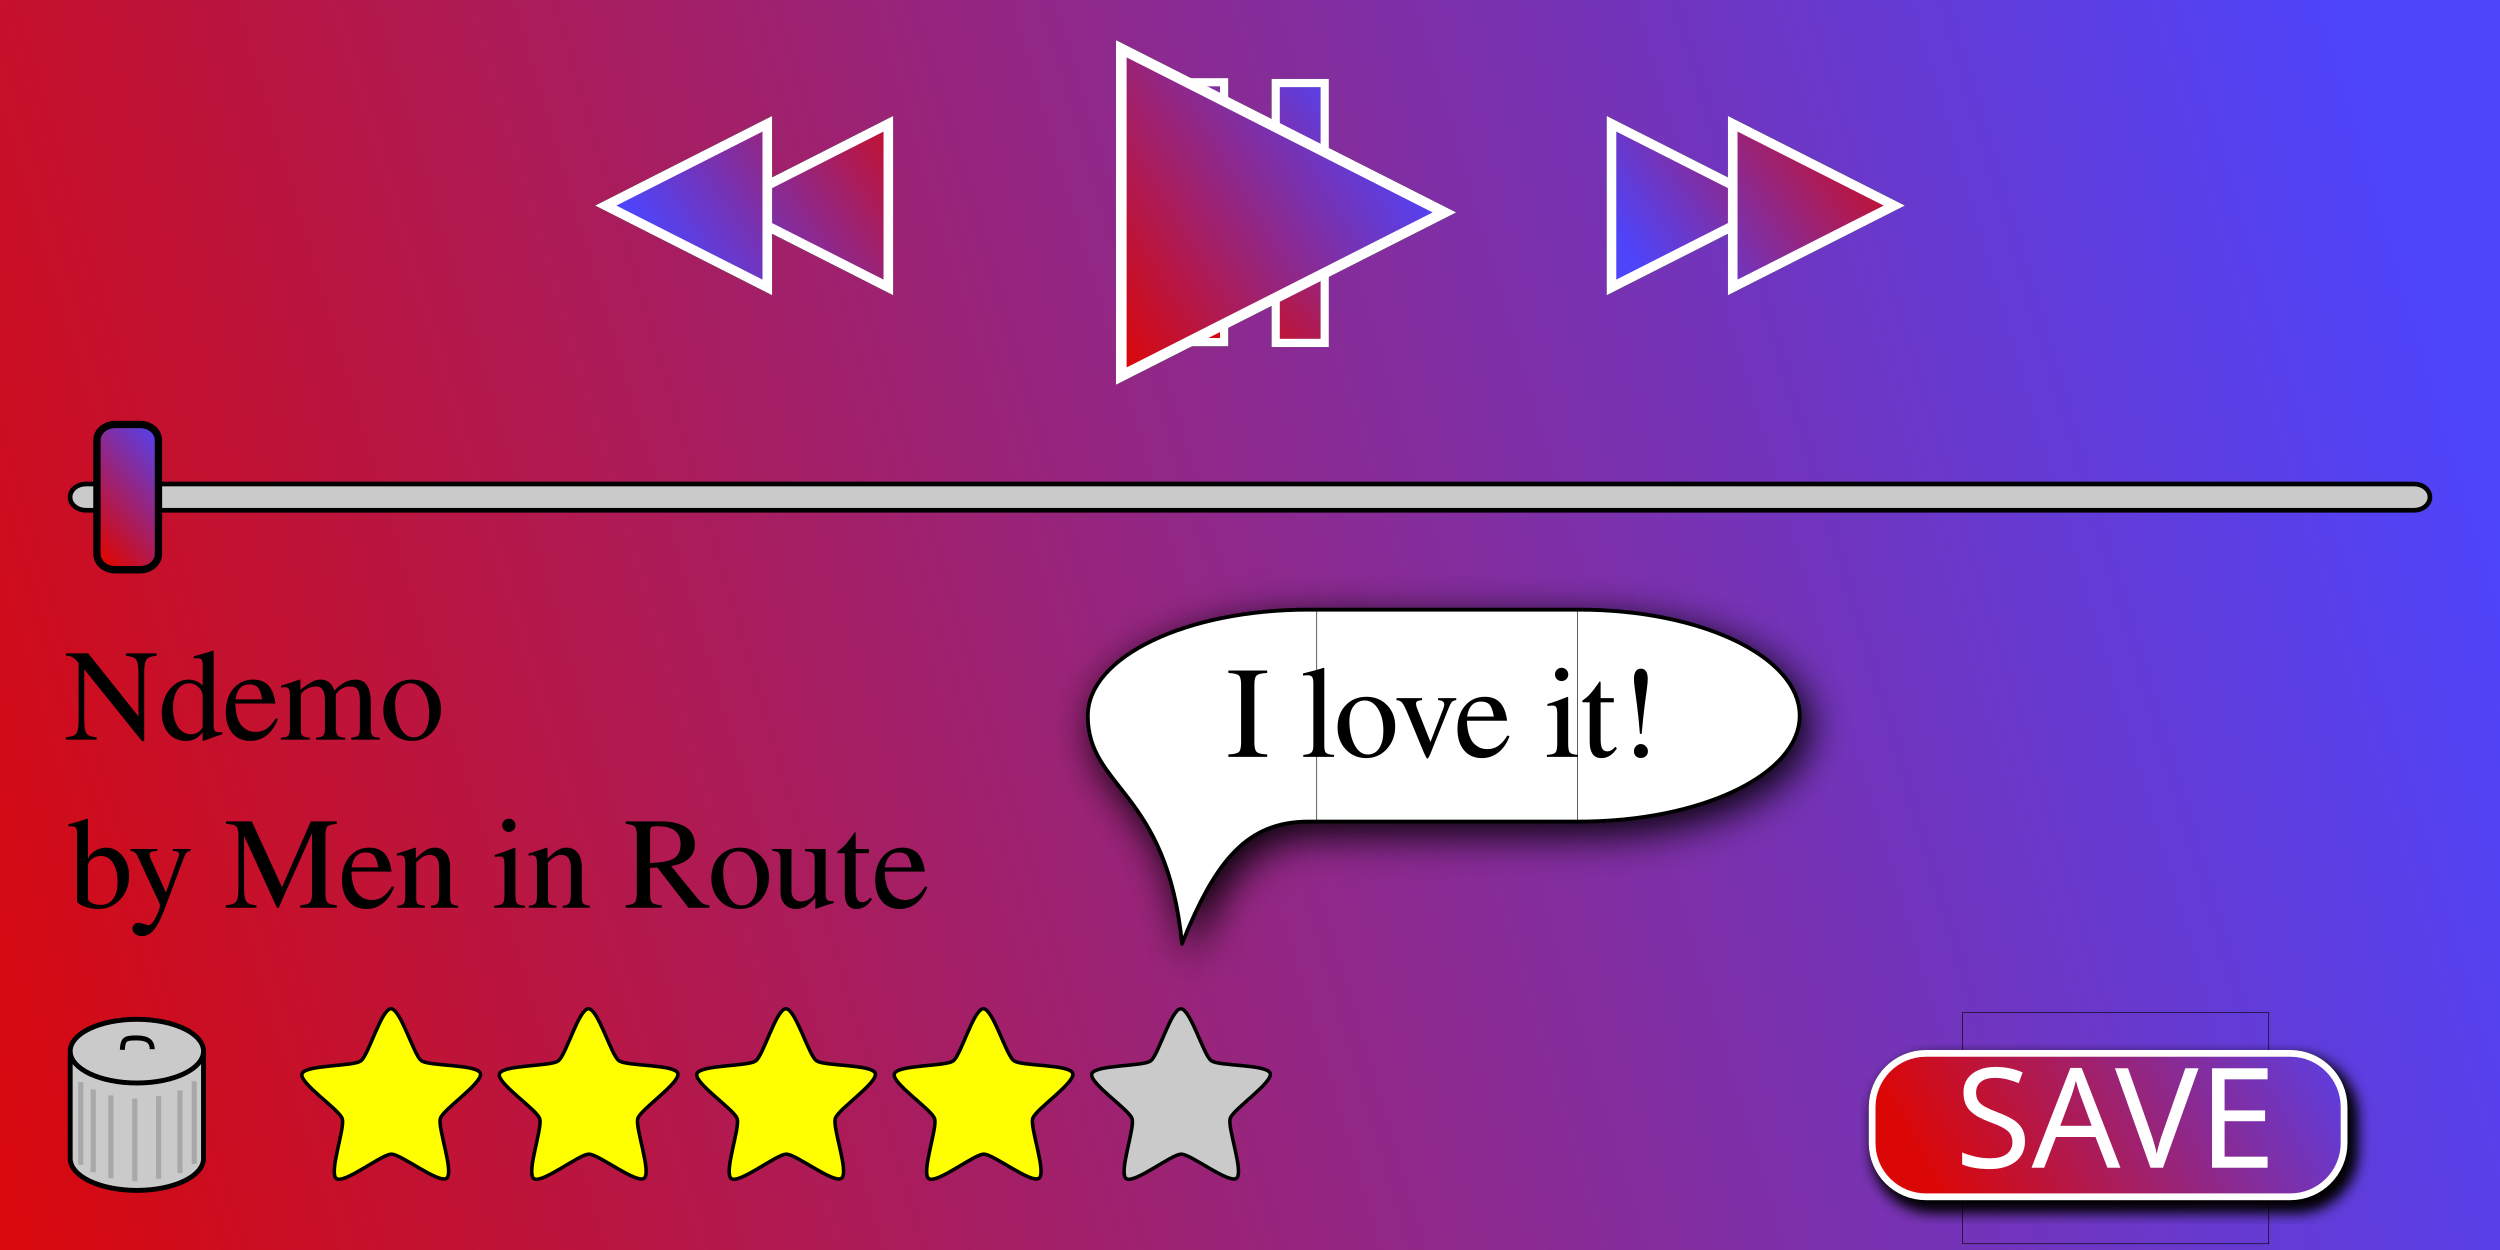
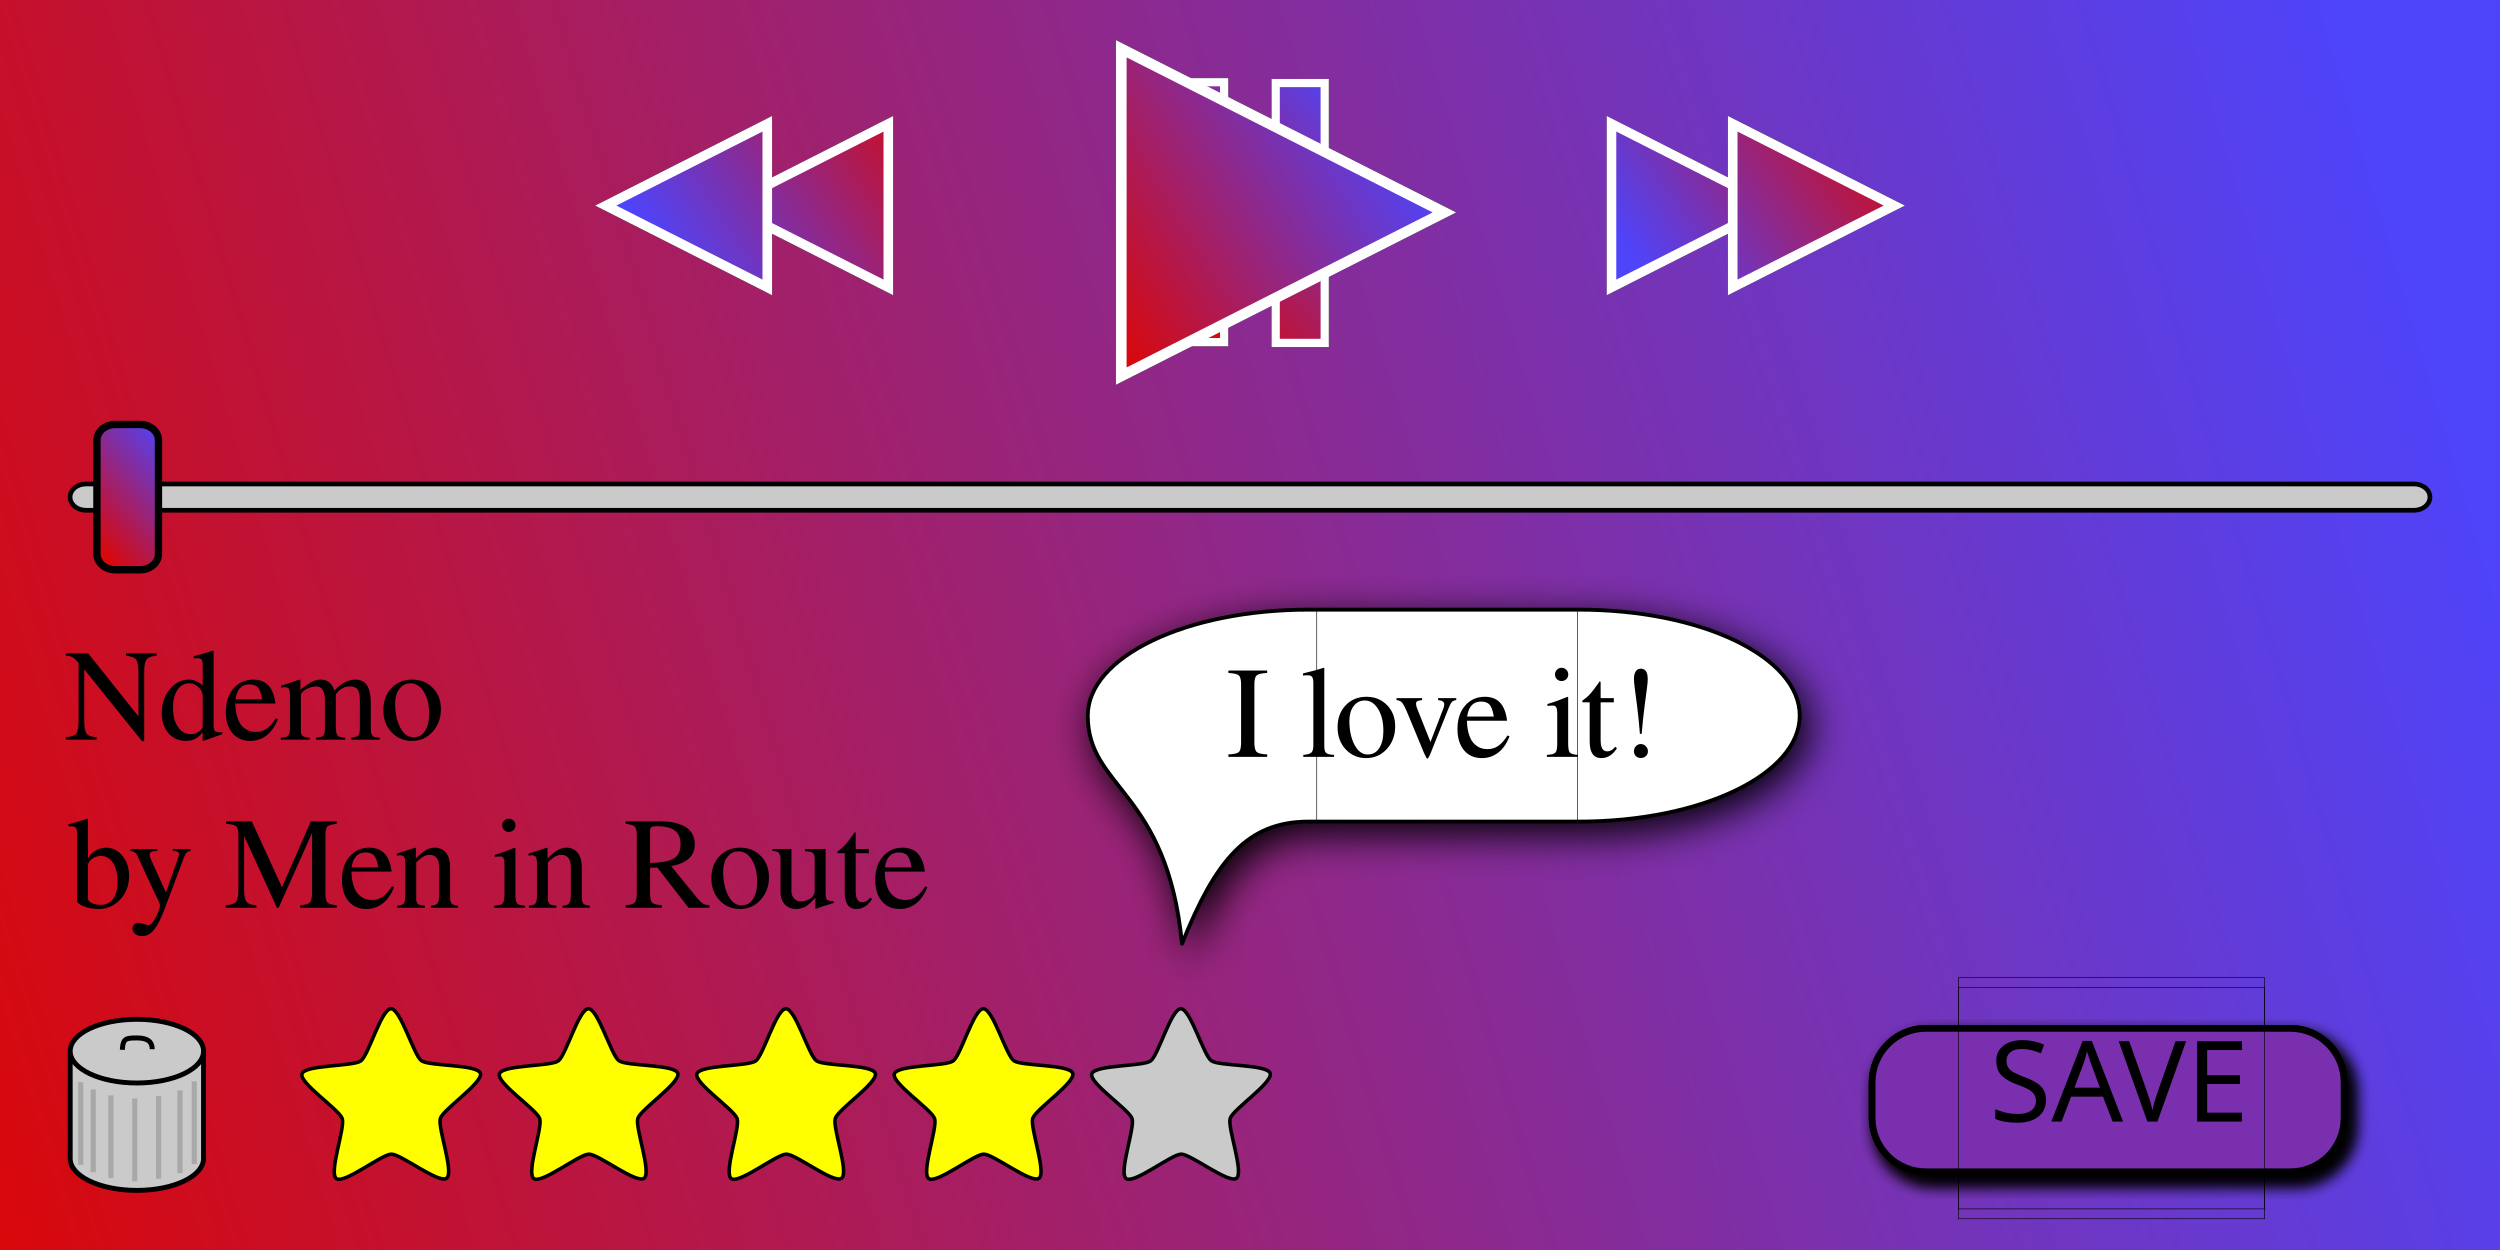
<svg xmlns="http://www.w3.org/2000/svg" xmlns:xlink="http://www.w3.org/1999/xlink" width="400" height="200" id="svg2" version="1.0">
  <defs id="defs4">
    <linearGradient id="linearGradient3167">
      <stop style="stop-color:#db0707;stop-opacity:1;" offset="0" id="stop3169" />
      <stop style="stop-color:#4e44fa;stop-opacity:1;" offset="1" id="stop3171" />
    </linearGradient>
    <linearGradient id="linearGradient3157">
      <stop style="stop-color:#696969;stop-opacity:1;" offset="0" id="stop3159" />
      <stop style="stop-color:#c3c3c3;stop-opacity:0;" offset="1" id="stop3161" />
    </linearGradient>
    <filter id="filter3438" x="-0.039" width="1.079" y="-0.126" height="1.251">
      <feGaussianBlur stdDeviation="1.626" id="feGaussianBlur3440" />
    </filter>
    <linearGradient xlink:href="#linearGradient3167" id="linearGradient3638" gradientUnits="userSpaceOnUse" x1="203.808" y1="55.057" x2="245.978" y2="17.261" gradientTransform="matrix(0.7845708,0,0,0.7845708,59.5104,3.606186)" />
    <linearGradient xlink:href="#linearGradient3167" id="linearGradient3648" gradientUnits="userSpaceOnUse" gradientTransform="matrix(-0.9378834,0,0,0.9378834,441.8711,-10.98753)" x1="319.14" y1="61.565" x2="271.512" y2="34.189" />
    <linearGradient xlink:href="#linearGradient3167" id="linearGradient3654" gradientUnits="userSpaceOnUse" gradientTransform="matrix(0.9378834,0,0,0.9378834,32.92229,-10.98753)" x1="281.646" y1="66.326" x2="325.074" y2="36.371" />
    <linearGradient xlink:href="#linearGradient3167" id="linearGradient3656" x1="395.401" y1="137.614" x2="478.922" y2="91.52" gradientUnits="userSpaceOnUse" />
    <linearGradient xlink:href="#linearGradient3167" id="linearGradient3674" x1="175.45" y1="92.428" x2="190.319" y2="80.18" gradientUnits="userSpaceOnUse" />
    <linearGradient xlink:href="#linearGradient3167" id="linearGradient3684" x1="-2" y1="179.033" x2="457.147" y2="-30.401" gradientUnits="userSpaceOnUse" />
    <linearGradient xlink:href="#linearGradient3167" id="linearGradient3687" gradientUnits="userSpaceOnUse" x1="-2" y1="179.033" x2="457.147" y2="-30.401" gradientTransform="matrix(0.7941641,0,0,1.222358,1.232887,3.39945)" />
    <linearGradient xlink:href="#linearGradient3167" id="linearGradient3726" gradientUnits="userSpaceOnUse" gradientTransform="matrix(0.7845708,0,0,0.7845708,-50.4896,0.6061858)" x1="203.808" y1="55.057" x2="245.978" y2="17.261" />
    <linearGradient xlink:href="#linearGradient3167" id="linearGradient3728" gradientUnits="userSpaceOnUse" x1="175.45" y1="92.428" x2="190.319" y2="80.18" gradientTransform="translate(-44.11865,0.2280678)" />
    <linearGradient xlink:href="#linearGradient3167" id="linearGradient3730" gradientUnits="userSpaceOnUse" x1="395.401" y1="137.614" x2="478.922" y2="91.52" />
    <linearGradient xlink:href="#linearGradient3167" id="linearGradient3732" gradientUnits="userSpaceOnUse" gradientTransform="matrix(-0.9378834,0,0,0.9378834,441.8711,-10.98753)" x1="319.14" y1="61.565" x2="271.512" y2="34.189" />
    <linearGradient xlink:href="#linearGradient3167" id="linearGradient3734" gradientUnits="userSpaceOnUse" gradientTransform="matrix(0.9378834,0,0,0.9378834,32.92229,-10.98753)" x1="281.646" y1="66.326" x2="325.074" y2="36.371" />
    <linearGradient xlink:href="#linearGradient3167" id="linearGradient2442" gradientUnits="userSpaceOnUse" gradientTransform="matrix(2.180559,0,0,2.180559,-479.2258,-248.2589)" x1="296.401" y1="63.114" x2="325.312" y2="45.534" />
    <linearGradient xlink:href="#linearGradient3167" id="linearGradient3215" gradientUnits="userSpaceOnUse" gradientTransform="matrix(1.704994,0,0,1.704994,-403.7253,-55.74801)" x1="296.401" y1="63.114" x2="325.312" y2="45.534" />
    <linearGradient xlink:href="#linearGradient3167" id="linearGradient2477" gradientUnits="userSpaceOnUse" gradientTransform="matrix(-0.9378834,0,0,0.9378834,441.8711,-10.98753)" x1="269.155" y1="30.233" x2="317.989" y2="63.128" />
    <linearGradient xlink:href="#linearGradient3167" id="linearGradient2479" gradientUnits="userSpaceOnUse" gradientTransform="matrix(0.9378834,0,0,0.9378834,32.92229,-10.98753)" x1="329.982" y1="36.371" x2="284.735" y2="68.892" />
    <linearGradient xlink:href="#linearGradient3167" id="linearGradient2458" gradientUnits="userSpaceOnUse" gradientTransform="matrix(1.704994,0,0,1.704994,-403.7253,-55.74801)" x1="296.401" y1="63.114" x2="325.312" y2="45.534" />
    <linearGradient xlink:href="#linearGradient3167" id="linearGradient2460" gradientUnits="userSpaceOnUse" gradientTransform="matrix(0.7845708,0,0,0.7845708,-50.4896,0.6061858)" x1="203.808" y1="55.057" x2="245.978" y2="17.261" />
-     <linearGradient xlink:href="#linearGradient3167" id="linearGradient2462" gradientUnits="userSpaceOnUse" x1="395.401" y1="137.614" x2="478.922" y2="91.52" />
    <linearGradient xlink:href="#linearGradient3167" id="linearGradient2488" gradientUnits="userSpaceOnUse" gradientTransform="matrix(0.9378834,0,0,0.9378834,32.92229,-10.98753)" x1="281.646" y1="66.326" x2="325.074" y2="36.371" />
    <linearGradient xlink:href="#linearGradient3167" id="linearGradient2490" gradientUnits="userSpaceOnUse" gradientTransform="matrix(-0.9378834,0,0,0.9378834,441.8711,-10.98753)" x1="319.14" y1="61.565" x2="271.512" y2="34.189" />
    <linearGradient xlink:href="#linearGradient3167" id="linearGradient2492" gradientUnits="userSpaceOnUse" gradientTransform="matrix(0.7845708,0,0,0.7845708,-50.4896,0.6061858)" x1="203.808" y1="55.057" x2="245.978" y2="17.261" />
    <linearGradient xlink:href="#linearGradient3167" id="linearGradient2494" gradientUnits="userSpaceOnUse" gradientTransform="matrix(1.704994,0,0,1.704994,-403.7253,-55.74801)" x1="296.401" y1="63.114" x2="325.312" y2="45.534" />
    <linearGradient xlink:href="#linearGradient3167" id="linearGradient2496" gradientUnits="userSpaceOnUse" gradientTransform="matrix(0.9378834,0,0,0.9378834,32.92229,-10.98753)" x1="329.982" y1="36.371" x2="284.735" y2="68.892" />
    <linearGradient xlink:href="#linearGradient3167" id="linearGradient2498" gradientUnits="userSpaceOnUse" gradientTransform="matrix(-0.9378834,0,0,0.9378834,441.8711,-10.98753)" x1="269.155" y1="30.233" x2="317.989" y2="63.128" />
    <linearGradient xlink:href="#linearGradient3167" id="linearGradient2500" gradientUnits="userSpaceOnUse" gradientTransform="matrix(0.7845708,0,0,0.7845708,-50.4896,0.6061858)" x1="203.808" y1="55.057" x2="245.978" y2="17.261" />
    <linearGradient xlink:href="#linearGradient3167" id="linearGradient2502" gradientUnits="userSpaceOnUse" gradientTransform="matrix(1.704994,0,0,1.704994,-403.7253,-55.74801)" x1="296.401" y1="63.114" x2="325.312" y2="45.534" />
-     <filter id="filter3651" x="-0.065" width="1.13" y="-0.184" height="1.367">
-       <feGaussianBlur stdDeviation="3.116" id="feGaussianBlur3653" />
-     </filter>
    <filter id="filter3697" x="-0.067" width="1.134" y="-0.142" height="1.284">
      <feGaussianBlur stdDeviation="3.204" id="feGaussianBlur3699" />
    </filter>
+     <linearGradient xlink:href="#linearGradient3167" id="linearGradient2481" gradientUnits="userSpaceOnUse" x1="395.401" y1="137.614" x2="478.922" y2="91.52" gradientTransform="matrix(0.7738067,0,0,0.7738067,7.113447,89.48174)" />
  </defs>
-   <g id="layer1">
+   <g id="layer1" style="display:inline">
    <rect style="opacity:1;fill:url(#linearGradient3687);fill-opacity:1;stroke:none;stroke-width:1.68;stroke-linecap:round;stroke-miterlimit:4;stroke-dasharray:none;stroke-dashoffset:0;stroke-opacity:1" id="background" width="401.847" height="201.689" x="-0.355" y="-0.268" rx="0" ry="0" />
  </g>
  <g id="layer2" style="display:inline">
    <text xml:space="preserve" style="font-size:20.877px;font-style:normal;font-variant:normal;font-weight:normal;font-stretch:normal;text-align:start;line-height:100%;writing-mode:lr-tb;text-anchor:start;fill:#000000;fill-opacity:1;stroke:none;stroke-width:1px;stroke-linecap:butt;stroke-linejoin:miter;stroke-opacity:1;font-family:FreeSerif;-inkscape-font-specification:FreeSerif" x="10.231" y="118.34" id="TITLE">
      <tspan id="tspan3444" x="10.231" y="118.34">Ndemo</tspan>
    </text>
    <text xml:space="preserve" style="font-size:20.877px;font-style:normal;font-variant:normal;font-weight:normal;font-stretch:normal;text-align:start;line-height:100%;writing-mode:lr-tb;text-anchor:start;fill:#000000;fill-opacity:1;stroke:none;stroke-width:1px;stroke-linecap:butt;stroke-linejoin:miter;stroke-opacity:1;font-family:FreeSerif;-inkscape-font-specification:FreeSerif" x="10.736" y="145.233" id="ARTIST">
      <tspan x="10.736" y="145.233" id="tspan3450">by Men in Route</tspan>
    </text>
    <g id="g2511" transform="translate(-1.075173,0)">
      <g id="g2504">
        <path style="opacity:1;fill:#ffff00;fill-opacity:1;stroke:#000000;stroke-width:1.4;stroke-linecap:round;stroke-miterlimit:4;stroke-dasharray:none;stroke-dashoffset:0;stroke-opacity:1" id="star" d="M 286,134 C 283.945,137.186 265.864,131.552 262.328,132.921 C 258.793,134.29 249.224,150.633 245.558,149.663 C 241.893,148.693 241.664,129.756 239.27,126.816 C 236.875,123.877 218.375,119.827 218.165,116.041 C 217.955,112.255 235.895,106.186 237.95,103 C 240.005,99.814 238.141,80.968 241.676,79.598 C 245.212,78.229 256.528,93.415 260.193,94.385 C 263.858,95.356 281.206,87.758 283.601,90.698 C 285.995,93.637 275.05,109.092 275.259,112.877 C 275.469,116.663 288.055,130.814 286,134 z" transform="matrix(-0.39292,0.1052825,-0.1052825,-0.39292,270.6534,194.3549)" />
        <path transform="matrix(-0.39292,0.1052825,-0.1052825,-0.39292,239.0606,194.3549)" d="M 286,134 C 283.945,137.186 265.864,131.552 262.328,132.921 C 258.793,134.29 249.224,150.633 245.558,149.663 C 241.893,148.693 241.664,129.756 239.27,126.816 C 236.875,123.877 218.375,119.827 218.165,116.041 C 217.955,112.255 235.895,106.186 237.95,103 C 240.005,99.814 238.141,80.968 241.676,79.598 C 245.212,78.229 256.528,93.415 260.193,94.385 C 263.858,95.356 281.206,87.758 283.601,90.698 C 285.995,93.637 275.05,109.092 275.259,112.877 C 275.469,116.663 288.055,130.814 286,134 z" id="path3509" style="opacity:1;fill:#ffff00;fill-opacity:1;stroke:#000000;stroke-width:1.4;stroke-linecap:round;stroke-miterlimit:4;stroke-dasharray:none;stroke-dashoffset:0;stroke-opacity:1" />
        <path style="opacity:1;fill:#ffff00;fill-opacity:1;stroke:#000000;stroke-width:1.4;stroke-linecap:round;stroke-miterlimit:4;stroke-dasharray:none;stroke-dashoffset:0;stroke-opacity:1" id="path3511" d="M 286,134 C 283.945,137.186 265.864,131.552 262.328,132.921 C 258.793,134.29 249.224,150.633 245.558,149.663 C 241.893,148.693 241.664,129.756 239.27,126.816 C 236.875,123.877 218.375,119.827 218.165,116.041 C 217.955,112.255 235.895,106.186 237.95,103 C 240.005,99.814 238.141,80.968 241.676,79.598 C 245.212,78.229 256.528,93.415 260.193,94.385 C 263.858,95.356 281.206,87.758 283.601,90.698 C 285.995,93.637 275.05,109.092 275.259,112.877 C 275.469,116.663 288.055,130.814 286,134 z" transform="matrix(-0.39292,0.1052825,-0.1052825,-0.39292,207.4677,194.3549)" />
        <path transform="matrix(-0.39292,0.1052825,-0.1052825,-0.39292,175.8748,194.3549)" d="M 286,134 C 283.945,137.186 265.864,131.552 262.328,132.921 C 258.793,134.29 249.224,150.633 245.558,149.663 C 241.893,148.693 241.664,129.756 239.27,126.816 C 236.875,123.877 218.375,119.827 218.165,116.041 C 217.955,112.255 235.895,106.186 237.95,103 C 240.005,99.814 238.141,80.968 241.676,79.598 C 245.212,78.229 256.528,93.415 260.193,94.385 C 263.858,95.356 281.206,87.758 283.601,90.698 C 285.995,93.637 275.05,109.092 275.259,112.877 C 275.469,116.663 288.055,130.814 286,134 z" id="path3513" style="opacity:1;fill:#ffff00;fill-opacity:1;stroke:#000000;stroke-width:1.4;stroke-linecap:round;stroke-miterlimit:4;stroke-dasharray:none;stroke-dashoffset:0;stroke-opacity:1" />
        <path transform="matrix(-0.39292,0.1052825,-0.1052825,-0.39292,302.2463,194.3549)" d="M 286,134 C 283.945,137.186 265.864,131.552 262.328,132.921 C 258.793,134.29 249.224,150.633 245.558,149.663 C 241.893,148.693 241.664,129.756 239.27,126.816 C 236.875,123.877 218.375,119.827 218.165,116.041 C 217.955,112.255 235.895,106.186 237.95,103 C 240.005,99.814 238.141,80.968 241.676,79.598 C 245.212,78.229 256.528,93.415 260.193,94.385 C 263.858,95.356 281.206,87.758 283.601,90.698 C 285.995,93.637 275.05,109.092 275.259,112.877 C 275.469,116.663 288.055,130.814 286,134 z" id="nostar" style="opacity:1;fill:#cacaca;fill-opacity:1;stroke:#000000;stroke-width:1.4;stroke-linecap:round;stroke-miterlimit:4;stroke-dasharray:none;stroke-dashoffset:0;stroke-opacity:1" />
      </g>
      <g transform="matrix(0.7898219,0,0,0.7898219,-188.1295,80.75726)" id="trash">
        <path id="path3530" style="fill:#cacaca;fill-opacity:1;stroke:#000000;stroke-width:0.995;stroke-linecap:round;stroke-miterlimit:4;stroke-dashoffset:0;stroke-opacity:1" d="M 267.278,104.241 C 274.76,104.241 280.783,107.118 280.783,110.691 L 280.783,132.449 C 280.783,136.022 274.76,138.899 267.278,138.899 C 259.796,138.899 253.773,136.022 253.773,132.449 L 253.773,110.691 C 253.773,107.118 259.796,104.241 267.278,104.241 z M 280.783,110.694 C 280.783,114.268 274.76,117.144 267.278,117.144 C 259.796,117.144 253.773,114.268 253.773,110.694" />
        <path style="opacity:0.433;fill:none;fill-opacity:1;fill-rule:evenodd;stroke:#7c7c7c;stroke-width:1.046;stroke-linecap:butt;stroke-linejoin:miter;marker:none;marker-start:none;marker-mid:none;marker-end:none;stroke-miterlimit:4;stroke-dasharray:none;stroke-dashoffset:0;stroke-opacity:1;visibility:visible;display:inline;overflow:visible;enable-background:accumulate" d="M 258.438,118.453 L 258.438,135.212" id="path3533" />
        <use x="0" y="0" xlink:href="#path3533" id="use3535" transform="translate(17.56842,0.1818479)" width="500" height="150" />
        <use x="0" y="0" xlink:href="#use3535" id="use3537" transform="translate(-4.315328,1.161722)" width="500" height="150" />
        <use x="0" y="0" xlink:href="#use3537" id="use3539" transform="translate(-4.837382,0.479883)" width="500" height="150" />
        <use x="0" y="0" xlink:href="#use3539" id="use3541" width="500" height="150" transform="translate(-4.837375,-0.6190574)" />
        <use x="0" y="0" xlink:href="#path3533" id="use3545" transform="translate(20.46384,-1.654459)" width="500" height="150" />
        <use x="0" y="0" xlink:href="#use3545" id="use3547" transform="translate(-22.99658,0.1674508)" width="500" height="150" />
        <path style="opacity:1;fill:none;fill-opacity:1;fill-rule:evenodd;stroke:#000000;stroke-width:1.008;stroke-linecap:butt;stroke-linejoin:miter;marker:none;marker-start:none;marker-mid:none;marker-end:none;stroke-miterlimit:4;stroke-dasharray:none;stroke-dashoffset:0;stroke-opacity:1;visibility:visible;display:inline;overflow:visible;enable-background:accumulate" d="M 264.338,110.424 C 264.439,108.142 265.044,108.015 267.263,108.015 C 269.482,108.015 270.39,108.776 270.39,110.297" id="path3549" />
      </g>
    </g>
    <g id="g3664" transform="matrix(1.070757,0,0,1.070757,-125.7027,-12.03367)">
      <rect ry="1.944" rx="2.358" y="83.56" x="127.868" height="3.925" width="352.624" id="bar" style="opacity:1;fill:#cacaca;fill-opacity:1;stroke:#000000;stroke-width:0.7;stroke-linecap:round;stroke-miterlimit:4;stroke-dasharray:none;stroke-dashoffset:0;stroke-opacity:1" />
      <rect ry="2.364" rx="2.727" y="74.667" x="131.881" height="21.71" width="9.193" id="slider" style="opacity:1;fill:url(#linearGradient3728);fill-opacity:1;stroke:#000000;stroke-width:1.1;stroke-linecap:round;stroke-miterlimit:4;stroke-dasharray:none;stroke-dashoffset:0;stroke-opacity:1" />
    </g>
-     <g id="g2506" style="display:inline">
-       <g transform="matrix(0.7738067,0,0,0.7738067,7.113447,89.48174)" id="save">
-         <rect ry="11.125" rx="11.125" y="104.026" x="379.292" height="29.658" width="97.586" id="rect3418" style="opacity:1;fill:#000000;fill-opacity:1;stroke:#000000;stroke-width:1.4;stroke-linecap:round;stroke-miterlimit:4;stroke-dasharray:none;stroke-dashoffset:0;stroke-opacity:1;filter:url(#filter3438)" />
-         <rect style="fill:url(#linearGradient3730);fill-opacity:1;stroke:#000000;stroke-width:1.4;stroke-linecap:round;stroke-miterlimit:4;stroke-dasharray:none;stroke-dashoffset:0;stroke-opacity:1" id="rect3397" width="97.586" height="29.658" x="377.906" y="102.164" rx="11.125" ry="11.125" />
+     <g id="g2495" transform="translate(0,-4)">
+       <g id="save" style="display:inline">
+         <rect transform="matrix(0.7738067,0,0,0.7738067,7.113447,89.48174)" ry="11.125" rx="11.125" y="104.026" x="379.292" height="29.658" width="97.586" id="rect3418" style="fill:#000000;fill-opacity:1;stroke:#000000;stroke-width:1.4;stroke-linecap:round;stroke-miterlimit:4;stroke-dasharray:none;stroke-dashoffset:0;stroke-opacity:1;filter:url(#filter3438)" />
+         <rect style="fill:#c4102d;fill-opacity:1;stroke:#000000;stroke-width:1.083;stroke-linecap:round;stroke-miterlimit:4;stroke-dasharray:none;stroke-dashoffset:0;stroke-opacity:1" id="rect3397" width="75.513" height="22.95" x="299.54" y="168.537" rx="8.609" ry="8.609" />
      </g>
-       <rect style="opacity:1;fill:none;fill-opacity:0.941;stroke:#000000;stroke-width:0.1;stroke-linecap:round;stroke-miterlimit:4;stroke-dasharray:none;stroke-opacity:1" id="SAVE_MIDDLE" width="49" height="37" x="314" y="162" />
+       <rect style="fill:none;fill-opacity:0.941;stroke:#000000;stroke-width:0.1;stroke-linecap:round;stroke-miterlimit:4;stroke-dasharray:none;stroke-opacity:1" id="SAVE_MIDDLE" width="49" height="37" x="313.332" y="162" />
+       <text id="SAVE_TEXT" y="183.452" x="318.325" style="font-size:18px;font-style:normal;font-variant:normal;font-weight:normal;font-stretch:normal;text-align:start;line-height:100%;writing-mode:lr-tb;text-anchor:start;fill:#000000;fill-opacity:1;stroke:none;stroke-width:1px;stroke-linecap:butt;stroke-linejoin:miter;stroke-opacity:1;display:inline;font-family:Gentium;-inkscape-font-specification:Gentium" xml:space="preserve">
+         <tspan y="183.452" x="318.325" id="tspan3411">SAVE</tspan>
+       </text>
    </g>
-     <text xml:space="preserve" style="font-size:28.796px;font-style:normal;font-variant:normal;font-weight:normal;font-stretch:normal;text-align:start;line-height:100%;writing-mode:lr-tb;text-anchor:start;fill:#000000;fill-opacity:1;stroke:none;stroke-width:1px;stroke-linecap:butt;stroke-linejoin:miter;stroke-opacity:1;display:inline;font-family:Gentium;-inkscape-font-specification:Gentium" x="395.059" y="125.813" id="SAVE_TEXT" transform="matrix(0.7738067,0,0,0.7738067,7.113447,89.48174)">
-       <tspan id="tspan3411" x="395.059" y="125.813">SAVE</tspan>
-     </text>
+     <g id="g2487">
+       <g style="display:inline" id="next" transform="matrix(0.6059548,0,0,0.6059548,53.22548,1.158677)">
+         <path style="opacity:1;fill:url(#linearGradient2488);fill-opacity:1;fill-rule:evenodd;stroke:#000000;stroke-width:1.688;stroke-linecap:butt;stroke-linejoin:miter;marker:none;marker-start:none;marker-mid:none;marker-end:none;stroke-miterlimit:4;stroke-dasharray:none;stroke-dashoffset:0;stroke-opacity:1;visibility:visible;display:inline;overflow:visible;enable-background:accumulate" d="M 291.781,23.969 L 291.781,52.781 L 313.125,41.969 L 313.125,34.781 L 291.781,23.969 z M 313.125,34.781 L 313.125,41.969 L 313.125,52.781 L 341.562,38.375 L 313.125,23.969 L 313.125,34.781 z" transform="matrix(1.499828,0,0,1.499828,-99.95233,-5.183884)" id="path3175" />
+       </g>
+       <g style="display:inline" transform="matrix(-0.6059548,0,0,0.6059548,346.7572,1.158677)" id="prev">
+         <path style="opacity:1;fill:url(#linearGradient2490);fill-opacity:1;fill-rule:evenodd;stroke:#000000;stroke-width:1.688;stroke-linecap:butt;stroke-linejoin:miter;marker:none;marker-start:none;marker-mid:none;marker-end:none;stroke-miterlimit:4;stroke-dasharray:none;stroke-dashoffset:0;stroke-opacity:1;visibility:visible;display:inline;overflow:visible;enable-background:accumulate" d="M 161.688,23.969 L 133.25,38.375 L 161.688,52.781 L 161.688,41.969 L 161.688,34.781 L 161.688,23.969 z M 161.688,34.781 L 161.688,41.969 L 183,52.781 L 183,23.969 L 161.688,34.781 z" transform="matrix(-1.499828,0,0,1.499828,612.1562,-5.183884)" id="path3613" />
+       </g>
+       <path id="pause" style="fill:url(#linearGradient2492);fill-opacity:1;stroke:#000000;stroke-width:1.318;stroke-linecap:round;stroke-miterlimit:4;stroke-dasharray:none;stroke-dashoffset:0;stroke-opacity:1;display:inline" d="M 114.27,13.159 L 122.116,13.159 L 122.116,54.742 L 114.27,54.742 L 114.27,13.159 z M 130.363,13.286 L 138.208,13.286 L 138.208,54.868 L 130.363,54.868 L 130.363,13.286 z" transform="translate(73.74644,0)" />
+       <path id="play" d="M 105.66,60.178 L 157.357,33.989 L 105.66,7.8 L 105.66,60.178 z" style="opacity:1;fill:url(#linearGradient2494);fill-opacity:1;fill-rule:evenodd;stroke:#000000;stroke-width:1.701;stroke-linecap:butt;stroke-linejoin:miter;marker:none;marker-start:none;marker-mid:none;marker-end:none;stroke-miterlimit:4;stroke-dasharray:none;stroke-dashoffset:0;stroke-opacity:1;visibility:visible;display:inline;overflow:visible;enable-background:accumulate" transform="translate(73.74644,0)" />
+       <path d="M 114.27,13.159 L 122.116,13.159 L 122.116,54.742 L 114.27,54.742 L 114.27,13.159 z M 130.363,13.286 L 138.208,13.286 L 138.208,54.868 L 130.363,54.868 L 130.363,13.286 z" style="fill:url(#linearGradient2500);fill-opacity:1;stroke:#ffffff;stroke-width:1.318;stroke-linecap:round;stroke-miterlimit:4;stroke-dasharray:none;stroke-dashoffset:0;stroke-opacity:1;display:inline" id="pause_over" transform="translate(73.74644,0)" />
+     </g>
  </g>
  <g id="layer3" style="display:inline">
-     <g style="display:inline" transform="matrix(0.7738067,0,0,0.7738067,7.113447,89.48174)" id="save_over">
-       <rect ry="11.125" rx="11.125" y="104.026" x="379.292" height="29.658" width="97.586" id="rect2454" style="opacity:1;fill:#000000;fill-opacity:1;stroke:#000000;stroke-width:1.4;stroke-linecap:round;stroke-miterlimit:4;stroke-dasharray:none;stroke-dashoffset:0;stroke-opacity:1;filter:url(#filter3438)" />
-       <rect style="fill:url(#linearGradient2462);fill-opacity:1;stroke:#ffffff;stroke-width:1.4;stroke-linecap:round;stroke-miterlimit:4;stroke-dasharray:none;stroke-dashoffset:0;stroke-opacity:1" id="rect2456" width="97.586" height="29.658" x="377.906" y="102.164" rx="11.125" ry="11.125" />
-     </g>
    <g id="g2474" transform="translate(73.74644,0)">
-       <g transform="matrix(0.6059548,0,0,0.6059548,-20.52096,1.158677)" id="next" style="display:inline">
-         <path id="path3175" transform="matrix(1.499828,0,0,1.499828,-99.95233,-5.183884)" d="M 291.781,23.969 L 291.781,52.781 L 313.125,41.969 L 313.125,34.781 L 291.781,23.969 z M 313.125,34.781 L 313.125,41.969 L 313.125,52.781 L 341.562,38.375 L 313.125,23.969 L 313.125,34.781 z" style="opacity:1;fill:url(#linearGradient2488);fill-opacity:1;fill-rule:evenodd;stroke:#000000;stroke-width:1.688;stroke-linecap:butt;stroke-linejoin:miter;marker:none;marker-start:none;marker-mid:none;marker-end:none;stroke-miterlimit:4;stroke-dasharray:none;stroke-dashoffset:0;stroke-opacity:1;visibility:visible;display:inline;overflow:visible;enable-background:accumulate" />
-       </g>
-       <g id="prev" transform="matrix(-0.6059548,0,0,0.6059548,273.0107,1.158677)" style="display:inline">
-         <path id="path3613" transform="matrix(-1.499828,0,0,1.499828,612.1562,-5.183884)" d="M 161.688,23.969 L 133.25,38.375 L 161.688,52.781 L 161.688,41.969 L 161.688,34.781 L 161.688,23.969 z M 161.688,34.781 L 161.688,41.969 L 183,52.781 L 183,23.969 L 161.688,34.781 z" style="opacity:1;fill:url(#linearGradient2490);fill-opacity:1;fill-rule:evenodd;stroke:#000000;stroke-width:1.688;stroke-linecap:butt;stroke-linejoin:miter;marker:none;marker-start:none;marker-mid:none;marker-end:none;stroke-miterlimit:4;stroke-dasharray:none;stroke-dashoffset:0;stroke-opacity:1;visibility:visible;display:inline;overflow:visible;enable-background:accumulate" />
-       </g>
-       <path d="M 114.27,13.159 L 122.116,13.159 L 122.116,54.742 L 114.27,54.742 L 114.27,13.159 z M 130.363,13.286 L 138.208,13.286 L 138.208,54.868 L 130.363,54.868 L 130.363,13.286 z" style="fill:url(#linearGradient2492);fill-opacity:1;stroke:#000000;stroke-width:1.318;stroke-linecap:round;stroke-miterlimit:4;stroke-dasharray:none;stroke-dashoffset:0;stroke-opacity:1;display:inline" id="pause" />
-       <path style="opacity:1;fill:url(#linearGradient2494);fill-opacity:1;fill-rule:evenodd;stroke:#000000;stroke-width:1.701;stroke-linecap:butt;stroke-linejoin:miter;marker:none;marker-start:none;marker-mid:none;marker-end:none;stroke-miterlimit:4;stroke-dasharray:none;stroke-dashoffset:0;stroke-opacity:1;visibility:visible;display:inline;overflow:visible;enable-background:accumulate" d="M 105.66,60.178 L 157.357,33.989 L 105.66,7.8 L 105.66,60.178 z" id="play" />
      <g id="next_over" transform="matrix(0.6059548,0,0,0.6059548,-20.52096,1.158677)" style="display:inline">
        <path style="opacity:1;fill:url(#linearGradient2496);fill-opacity:1;fill-rule:evenodd;stroke:#ffffff;stroke-width:1.688;stroke-linecap:butt;stroke-linejoin:miter;marker:none;marker-start:none;marker-mid:none;marker-end:none;stroke-miterlimit:4;stroke-dasharray:none;stroke-dashoffset:0;stroke-opacity:1;visibility:visible;display:inline;overflow:visible;enable-background:accumulate" d="M 291.781,23.969 L 291.781,52.781 L 313.125,41.969 L 313.125,34.781 L 291.781,23.969 z M 313.125,34.781 L 313.125,41.969 L 313.125,52.781 L 341.562,38.375 L 313.125,23.969 L 313.125,34.781 z" transform="matrix(1.499828,0,0,1.499828,-99.95233,-5.183884)" id="path2446" />
      </g>
      <g transform="matrix(-0.6059548,0,0,0.6059548,273.0107,1.158677)" id="prev_over" style="display:inline">
        <path style="opacity:1;fill:url(#linearGradient2498);fill-opacity:1;fill-rule:evenodd;stroke:#ffffff;stroke-width:1.688;stroke-linecap:butt;stroke-linejoin:miter;marker:none;marker-start:none;marker-mid:none;marker-end:none;stroke-miterlimit:4;stroke-dasharray:none;stroke-dashoffset:0;stroke-opacity:1;visibility:visible;display:inline;overflow:visible;enable-background:accumulate" d="M 161.688,23.969 L 133.25,38.375 L 161.688,52.781 L 161.688,41.969 L 161.688,34.781 L 161.688,23.969 z M 161.688,34.781 L 161.688,41.969 L 183,52.781 L 183,23.969 L 161.688,34.781 z" transform="matrix(-1.499828,0,0,1.499828,612.1562,-5.183884)" id="path2450" />
      </g>
-       <path id="pause_over" style="fill:url(#linearGradient2500);fill-opacity:1;stroke:#ffffff;stroke-width:1.318;stroke-linecap:round;stroke-miterlimit:4;stroke-dasharray:none;stroke-dashoffset:0;stroke-opacity:1;display:inline" d="M 114.27,13.159 L 122.116,13.159 L 122.116,54.742 L 114.27,54.742 L 114.27,13.159 z M 130.363,13.286 L 138.208,13.286 L 138.208,54.868 L 130.363,54.868 L 130.363,13.286 z" />
      <path id="play_over" d="M 105.66,60.178 L 157.357,33.989 L 105.66,7.8 L 105.66,60.178 z" style="opacity:1;fill:url(#linearGradient2502);fill-opacity:1;fill-rule:evenodd;stroke:#ffffff;stroke-width:1.701;stroke-linecap:butt;stroke-linejoin:miter;marker:none;marker-start:none;marker-mid:none;marker-end:none;stroke-miterlimit:4;stroke-dasharray:none;stroke-dashoffset:0;stroke-opacity:1;visibility:visible;display:inline;overflow:visible;enable-background:accumulate" />
    </g>
-     <text transform="matrix(0.7738067,0,0,0.7738067,7.113447,89.48174)" xml:space="preserve" style="display:inline;font-size:28.796px;font-style:normal;font-variant:normal;font-weight:normal;font-stretch:normal;text-align:start;line-height:100%;writing-mode:lr-tb;text-anchor:start;fill:#ffffff;fill-opacity:1;stroke:none;stroke-width:1px;stroke-linecap:butt;stroke-linejoin:miter;stroke-opacity:1;font-family:Gentium;-inkscape-font-specification:Gentium" x="395.059" y="125.813" id="text2458">
-       <tspan id="tspan2460" x="395.059" y="125.813">SAVE</tspan>
-     </text>
+     <g id="g2519" style="display:inline" transform="translate(0,-4)">
+       <g id="save_over" transform="matrix(0.7738067,0,0,0.7738067,7.113447,89.48174)" style="display:inline">
+         <rect style="opacity:1;fill:#000000;fill-opacity:1;stroke:#000000;stroke-width:1.4;stroke-linecap:round;stroke-miterlimit:4;stroke-dasharray:none;stroke-dashoffset:0;stroke-opacity:1;filter:url(#filter3438)" id="rect2454" width="97.586" height="29.658" x="379.292" y="104.026" rx="11.125" ry="11.125" />
+         <rect ry="11.125" rx="11.125" y="102.164" x="377.906" height="29.658" width="97.586" id="rect2456" style="fill:#7a30ae;fill-opacity:1;stroke:#000000;stroke-width:1.4;stroke-linecap:round;stroke-miterlimit:4;stroke-dasharray:none;stroke-dashoffset:0;stroke-opacity:1" />
+       </g>
+       <text id="SAVE_OVER_TEXT" y="183.452" x="318.325" style="font-size:18px;font-style:normal;font-variant:normal;font-weight:normal;font-stretch:normal;text-align:start;line-height:100%;writing-mode:lr-tb;text-anchor:start;fill:#000000;fill-opacity:1;stroke:none;stroke-width:1px;stroke-linecap:butt;stroke-linejoin:miter;stroke-opacity:1;display:inline;font-family:Gentium;-inkscape-font-specification:Gentium" xml:space="preserve">
+         <tspan y="183.452" x="318.325" id="tspan2460">SAVE</tspan>
+       </text>
+       <rect style="fill:none;fill-opacity:0.941;stroke:#000000;stroke-width:0.1;stroke-linecap:round;stroke-miterlimit:4;stroke-dasharray:none;stroke-opacity:1;display:inline" id="SAVE_OVER_MIDDLE" width="49" height="37" x="313.332" y="160.423" />
+     </g>
  </g>
  <g id="layer4" style="display:inline">
    <g id="g2497" transform="translate(-0.5,10)">
      <g transform="translate(32,0)" id="bubble">
        <path id="path3655" d="M 179.086,89.279 L 222.334,89.279 C 241.909,89.279 257.667,96.842 257.667,106.237 C 257.667,115.631 241.909,123.194 222.334,123.194 L 179.086,123.194 C 169.298,123.194 164.215,129.303 158.829,142.738 C 156.442,118.173 143.753,117.934 143.753,106.237 C 143.753,96.842 159.511,89.279 179.086,89.279 z" style="fill:#000000;fill-opacity:1;stroke:#000000;stroke-width:0.619;stroke-linejoin:round;stroke-miterlimit:4;stroke-opacity:1;display:inline;filter:url(#filter3697)" />
        <path style="fill:#ffffff;fill-opacity:1;stroke:#000000;stroke-width:0.619;stroke-linejoin:round;stroke-miterlimit:4;stroke-opacity:1;display:inline" d="M 177.876,87.543 L 221.124,87.543 C 240.699,87.543 256.457,95.106 256.457,104.5 C 256.457,113.894 240.699,121.457 221.124,121.457 L 177.876,121.457 C 168.089,121.457 163.005,127.567 157.619,141.002 C 155.232,116.437 142.543,116.197 142.543,104.5 C 142.543,95.106 158.301,87.543 177.876,87.543 z" id="rect2466" />
      </g>
      <text id="BUBBLE_TEXT" y="111.09" x="196.731" style="font-size:20.877px;font-style:normal;font-variant:normal;font-weight:normal;font-stretch:normal;text-align:start;line-height:100%;writing-mode:lr-tb;text-anchor:start;fill:#000000;fill-opacity:1;stroke:none;stroke-width:1px;stroke-linecap:butt;stroke-linejoin:miter;stroke-opacity:1;display:inline;font-family:FreeSerif;-inkscape-font-specification:FreeSerif" xml:space="preserve">
        <tspan y="111.09" x="196.731" id="tspan3243">I love it!</tspan>
      </text>
      <rect y="87.509" x="211.181" height="33.954" width="41.741" id="BUBBLE_MIDDLE" style="opacity:1;fill:none;fill-opacity:0.941;stroke:#000000;stroke-width:0.1;stroke-linecap:round;stroke-miterlimit:4;stroke-dasharray:none;stroke-opacity:1" />
    </g>
  </g>
</svg>
